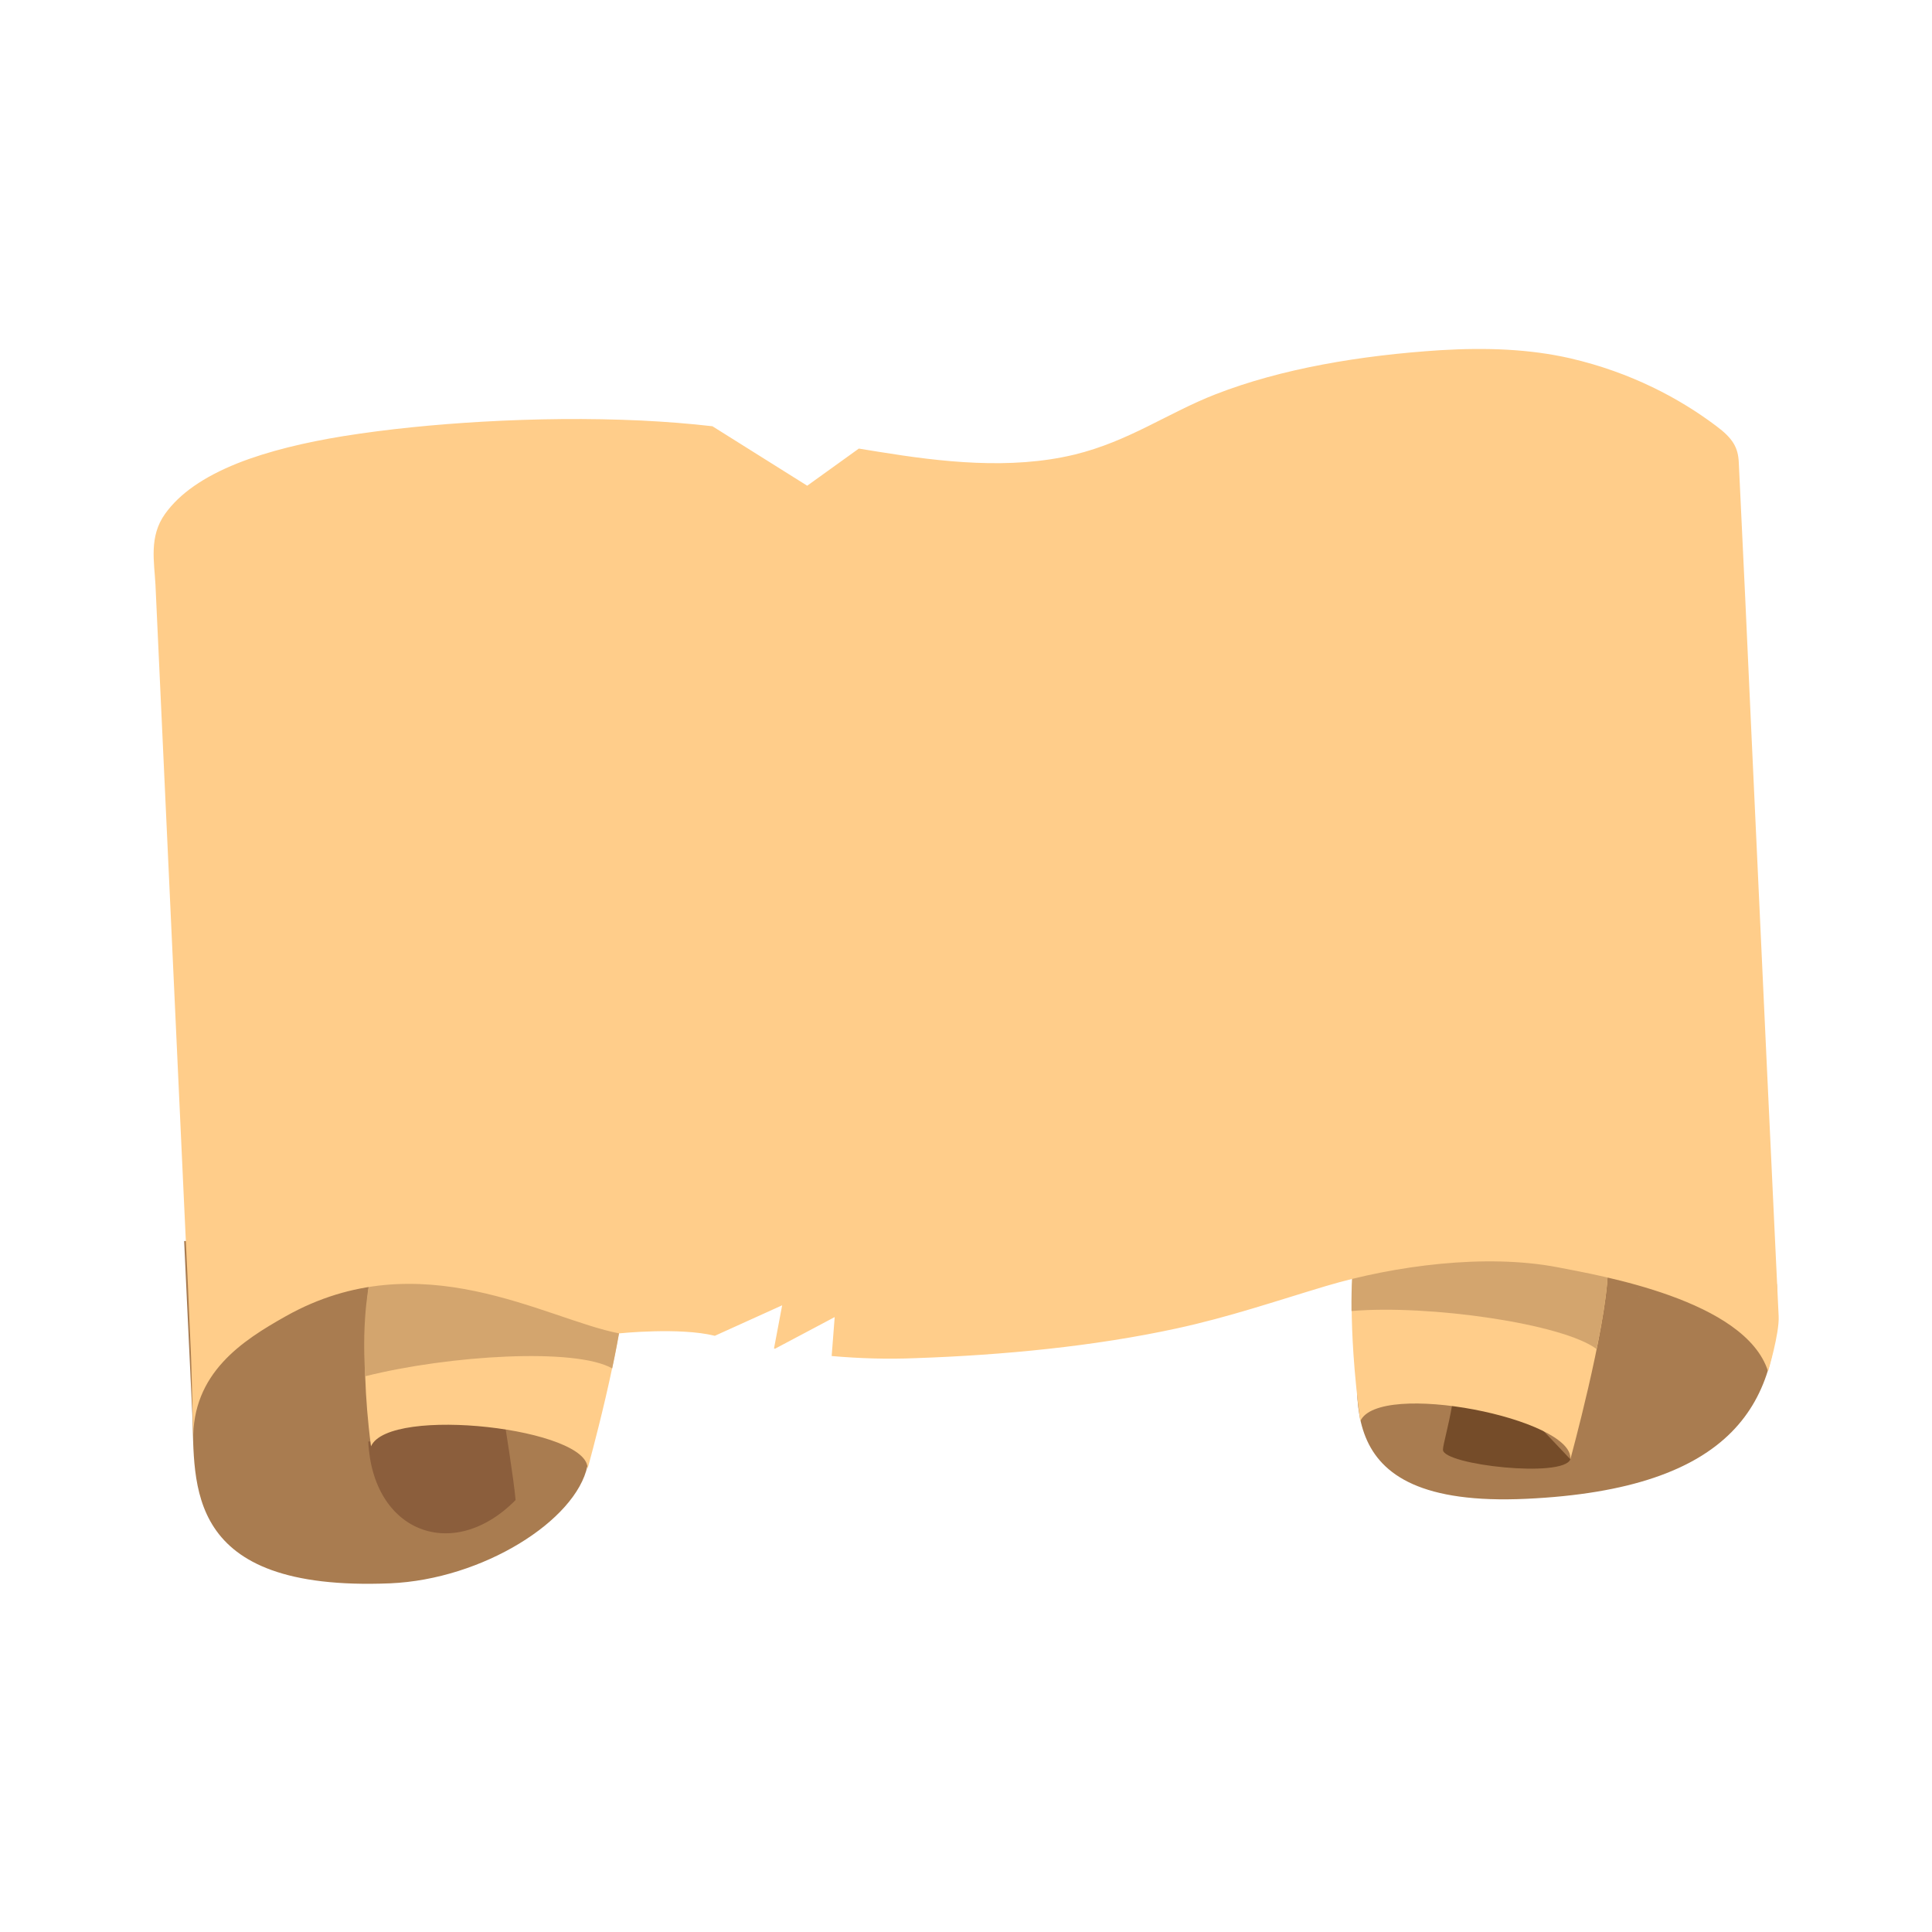
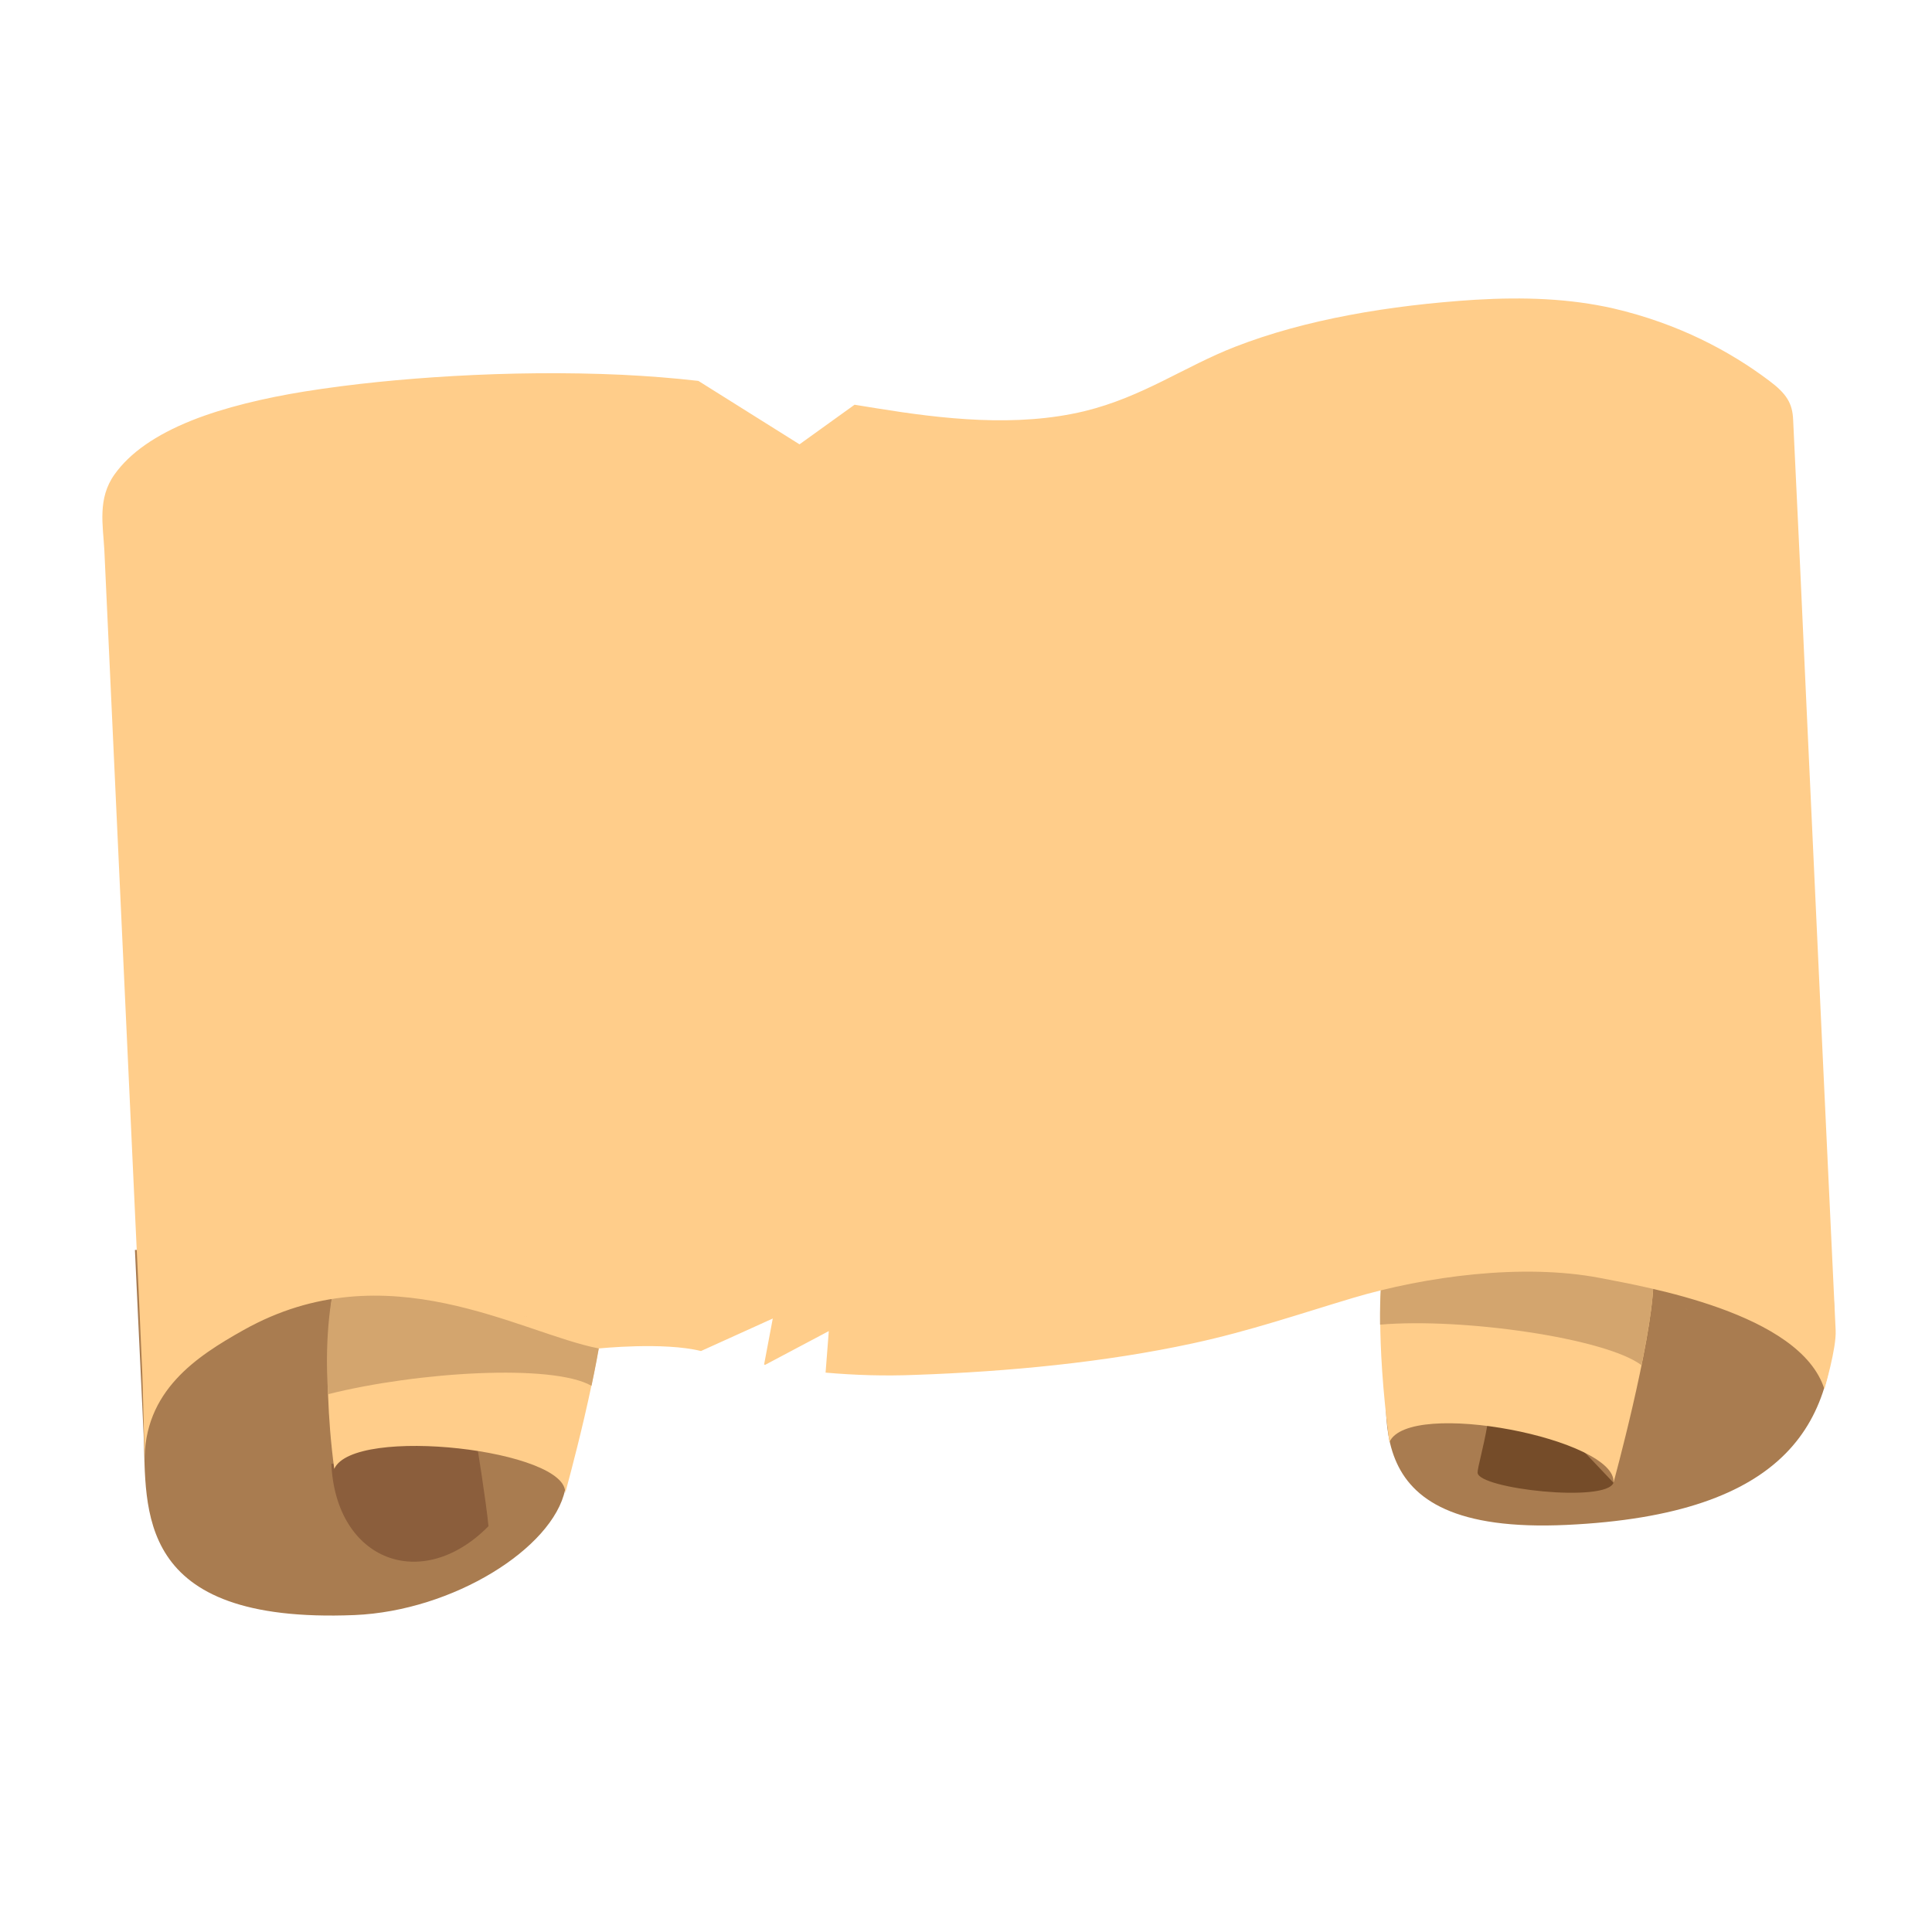
- <svg xmlns="http://www.w3.org/2000/svg" version="1.1" id="Layer_1" x="0px" y="0px" viewBox="0 0 640 640" enable-background="new 0 0 640 640" xml:space="preserve">
+ <svg xmlns="http://www.w3.org/2000/svg" version="1.1" id="Layer_1" x="0px" y="0px" width="985px" height="985px" viewBox="-194.86 -14.332 985 985" enable-background="new -194.86 -14.332 985 985" xml:space="preserve">
  <g>
    <g>
-       <path fill="#FFCD8A" d="M496.6,417.7C495.6,417.7,494.5,417.7,496.6,417.7L496.6,417.7z" />
+       <path fill="#FFCD8A" d="M589.006,633.765C587.365,633.765,585.559,633.765,589.006,633.765L589.006,633.765z" />
    </g>
-     <path fill="#A97C50" d="M588.6,425.4c1.8,39-14.1,67.9-83,71.1s-54.5-37.5-55.5-60.4s-3.7-42.7-3.7-42.7l108-1.2" />
-     <path fill="#754C29" d="M520.2,483.4c-2.3,6.3-41.9,1.9-42.2-3.1c-0.1-3.1,7.6-25,1.9-35.5C474.1,434.3,520.2,483.4,520.2,483.4z" />
-     <path fill="#A97C50" d="M201.7,412.3c1.8,39.9-4.3,59.8-7.1,73.3c-3.8,18.1-34.7,37.6-65.4,38.9c-68.9,2.8-64.5-33.2-65.5-56.1   c-1.1-22.8-2.7-57.3-2.7-57.3l108-1.2" />
-     <path fill="#8B5E3C" d="M122,477.5c1.4,30.2,28.2,40.3,48.8,19.4c-0.7-7.6-3.7-26-3.7-26c-10.7-4.8-35.6-2.7-44.2,6.6" />
-     <path fill="#FFCD8A" d="M194.6,486.7c1.3-13.5-65.6-21.2-71.7-7.6c-4.4-33.2-0.3-55.9-0.3-55.9s85.1-17.2,84.4,1.8   C206.5,444,194.6,486.7,194.6,486.7z" />
-     <path fill="#D3A56E" d="M207.1,425c0.6-19-84.4-1.8-84.4-1.8s-3.1,12.8-1.7,32.7c27.9-7,69.7-9.5,81.8-2.6   C205,442.9,206.9,432.2,207.1,425z" />
-     <path fill="#FFCD8A" d="M520.2,483.4c1.3-13.5-63.5-26.3-69.6-12.6c-4.4-33.2-2.4-50.9-2.4-50.9s85.1-17.2,84.4,1.8   S520.2,483.4,520.2,483.4z" />
-     <path fill="#D3A56E" d="M448.2,419.8c0,0-0.6,5-0.5,14.5c25.7-2.2,70.1,4.2,81.2,12.6c1.9-9.4,3.5-18.8,3.7-25.3   C533.3,402.6,448.2,419.8,448.2,419.8z" />
-     <path fill="#FFCD8A" d="M94.7,436c44.5-25,86,1,110.4,5.7c0,0,20.1-2.1,31.7,0.8l22.3-10.1l-2.7,14.3c0.1,0,0.2,0,0.3,0.1   l19.8-10.5l-1,12.9c9.1,0.8,18.4,1.1,27.9,0.7c28.9-1,59-3.9,86.2-9.8c17.6-3.8,33.3-9.2,49.7-14.1c22.5-6.7,52.7-10.8,76.7-6.2   c13.8,2.7,62.2,10.8,69.7,34.5c0,0,3.8-12.7,3.5-18.3c-0.5-9.8-0.9-19.7-1.4-29.5c-0.9-18.4-1.7-36.9-2.6-55.3   c-0.4-8.5-4.6-99.3-5-107.8c-0.8-18.1-3.3-72.1-4.2-90.1c-0.2-5.1-2-8.1-7.5-12.2c-12.1-9.1-28.1-17.7-48.3-22.4   c-13.6-3.1-27.8-3.6-43-2.7c-26.5,1.7-52.7,6.1-74.5,14.6c-15.7,6.1-28.7,15.6-46.8,20c-21.2,5.1-44.2,2.4-64.6-0.9   c-2.3-0.4-4.5-0.7-6.8-1.1l-17.1,12.3L236,141.2c-7.8-0.9-15.6-1.5-23.7-1.9c-17.4-0.8-35-0.6-52.6,0.4   c-15.5,0.9-31.1,2.4-46.1,4.8c-12.3,2-24.7,4.9-35,9c-11.2,4.5-19.1,10-23.9,16.7c-5.4,7.5-3.6,15.9-3.2,23.5   c1.3,29.1,8.2,176.3,9.5,205.4c0.8,16.9,1.6,33.7,2.3,50.6c0.2,5.1,0.9,34.4,0.7,27.6C63.6,454.8,80.3,444.1,94.7,436z    M447.1,423.5C448,423.3,449.2,423,447.1,423.5L447.1,423.5z M542.4,429.2C543,429.5,543.6,429.9,542.4,429.2L542.4,429.2z    M181.5,431.7c1,0,3,0.1-0.1,0C181.4,431.7,181.4,431.7,181.5,431.7z M342.8,151C342.8,151,342.8,151,342.8,151   C345.9,151,343.8,151,342.8,151z" />
+     <path fill="#A97C50" d="M740.033,646.405c2.954,64.021-23.147,111.463-136.254,116.717c-113.104,5.253-89.466-61.561-91.108-99.152   c-1.641-37.593-6.073-70.097-6.073-70.097l177.293-1.971" />
+     <path fill="#754C29" d="M627.747,741.617c-3.774,10.341-68.781,3.118-69.274-5.09c-0.163-5.088,12.476-41.039,3.12-58.276   C552.071,661.016,627.747,741.617,627.747,741.617z" />
+     <path fill="#A97C50" d="M104.903,624.9c2.954,65.498-7.06,98.166-11.657,120.327c-6.237,29.713-56.963,61.724-107.359,63.857   c-113.106,4.597-105.883-54.5-107.524-92.092c-1.806-37.429-4.433-94.063-4.433-94.063l177.292-1.97" />
+     <path fill="#8B5E3C" d="M-25.934,731.931c2.299,49.576,46.293,66.157,80.11,31.848c-1.149-12.477-6.074-42.682-6.074-42.682   c-17.564-7.88-58.44-4.432-72.558,10.834" />
+     <path fill="#FFCD8A" d="M93.246,747.034c2.134-22.161-107.687-34.802-117.701-12.477c-7.224-54.501-0.493-91.766-0.493-91.766   s139.699-28.235,138.551,2.956C112.781,676.938,93.246,747.034,93.246,747.034z" />
+     <path fill="#D3A56E" d="M113.767,645.748c0.984-31.191-138.551-2.956-138.551-2.956s-5.088,21.014-2.79,53.682   c45.8-11.492,114.419-15.596,134.281-4.269C110.32,675.133,113.437,657.566,113.767,645.748z" />
+     <path fill="#FFCD8A" d="M627.747,741.617c2.134-22.161-104.24-43.175-114.254-20.685c-7.223-54.5-3.939-83.558-3.939-83.558   s139.698-28.235,138.551,2.956C646.954,671.521,627.747,741.617,627.747,741.617z" />
+     <path fill="#D3A56E" d="M509.554,637.211c0,0-0.986,8.208-0.82,23.805c42.188-3.613,115.074,6.894,133.297,20.683   c3.118-15.432,5.745-30.862,6.074-41.532C649.252,608.977,509.554,637.211,509.554,637.211z" />
+     <path fill="#FFCD8A" d="M-70.748,663.806c73.051-41.039,141.176,1.641,181.231,9.357c0,0,32.996-3.447,52.039,1.313l36.606-16.581   l-4.431,23.475c0.164,0,0.328,0,0.491,0.164l32.504-17.235l-1.643,21.176c14.94,1.312,30.205,1.806,45.802,1.149   c47.441-1.643,96.853-6.403,141.503-16.088c28.892-6.237,54.666-15.104,81.587-23.147c36.937-10.998,86.513-17.729,125.911-10.178   c22.654,4.434,102.106,17.73,114.419,56.637c0,0,6.237-20.851,5.745-30.042c-0.82-16.088-1.478-32.339-2.298-48.427   c-1.479-30.205-2.79-60.575-4.27-90.78c-0.656-13.954-7.551-163.009-8.207-176.963c-1.313-29.712-5.417-118.359-6.895-147.907   c-0.329-8.372-3.283-13.296-12.312-20.027c-19.862-14.939-46.128-29.056-79.289-36.772c-22.325-5.089-45.636-5.91-70.588-4.432   c-43.502,2.791-86.512,10.013-122.299,23.967c-25.772,10.014-47.113,25.609-76.826,32.832c-34.802,8.372-72.558,3.94-106.046-1.477   c-3.776-0.657-7.387-1.149-11.164-1.806l-28.071,20.191l-51.544-32.339c-12.806-1.477-25.61-2.462-38.906-3.119   c-28.564-1.313-57.457-0.985-86.348,0.657c-25.445,1.477-51.053,3.939-75.678,7.879c-20.191,3.283-40.548,8.043-57.456,14.774   c-18.385,7.387-31.355,16.416-39.233,27.415c-8.866,12.312-5.91,26.102-5.253,38.577c2.134,47.771,13.461,289.411,15.595,337.181   c1.313,27.744,2.626,55.323,3.776,83.065c0.328,8.373,1.477,56.47,1.148,45.309C-121.803,694.668-94.388,677.103-70.748,663.806z    M507.747,643.285C509.225,642.958,511.195,642.465,507.747,643.285L507.747,643.285z M664.192,652.643   C665.176,653.135,666.16,653.792,664.192,652.643L664.192,652.643z M71.741,656.746c1.643,0,4.924,0.165-0.164,0   C71.577,656.746,71.577,656.746,71.741,656.746z M336.531,195.953L336.531,195.953   C341.618,195.953,338.171,195.953,336.531,195.953z" />
  </g>
</svg>
